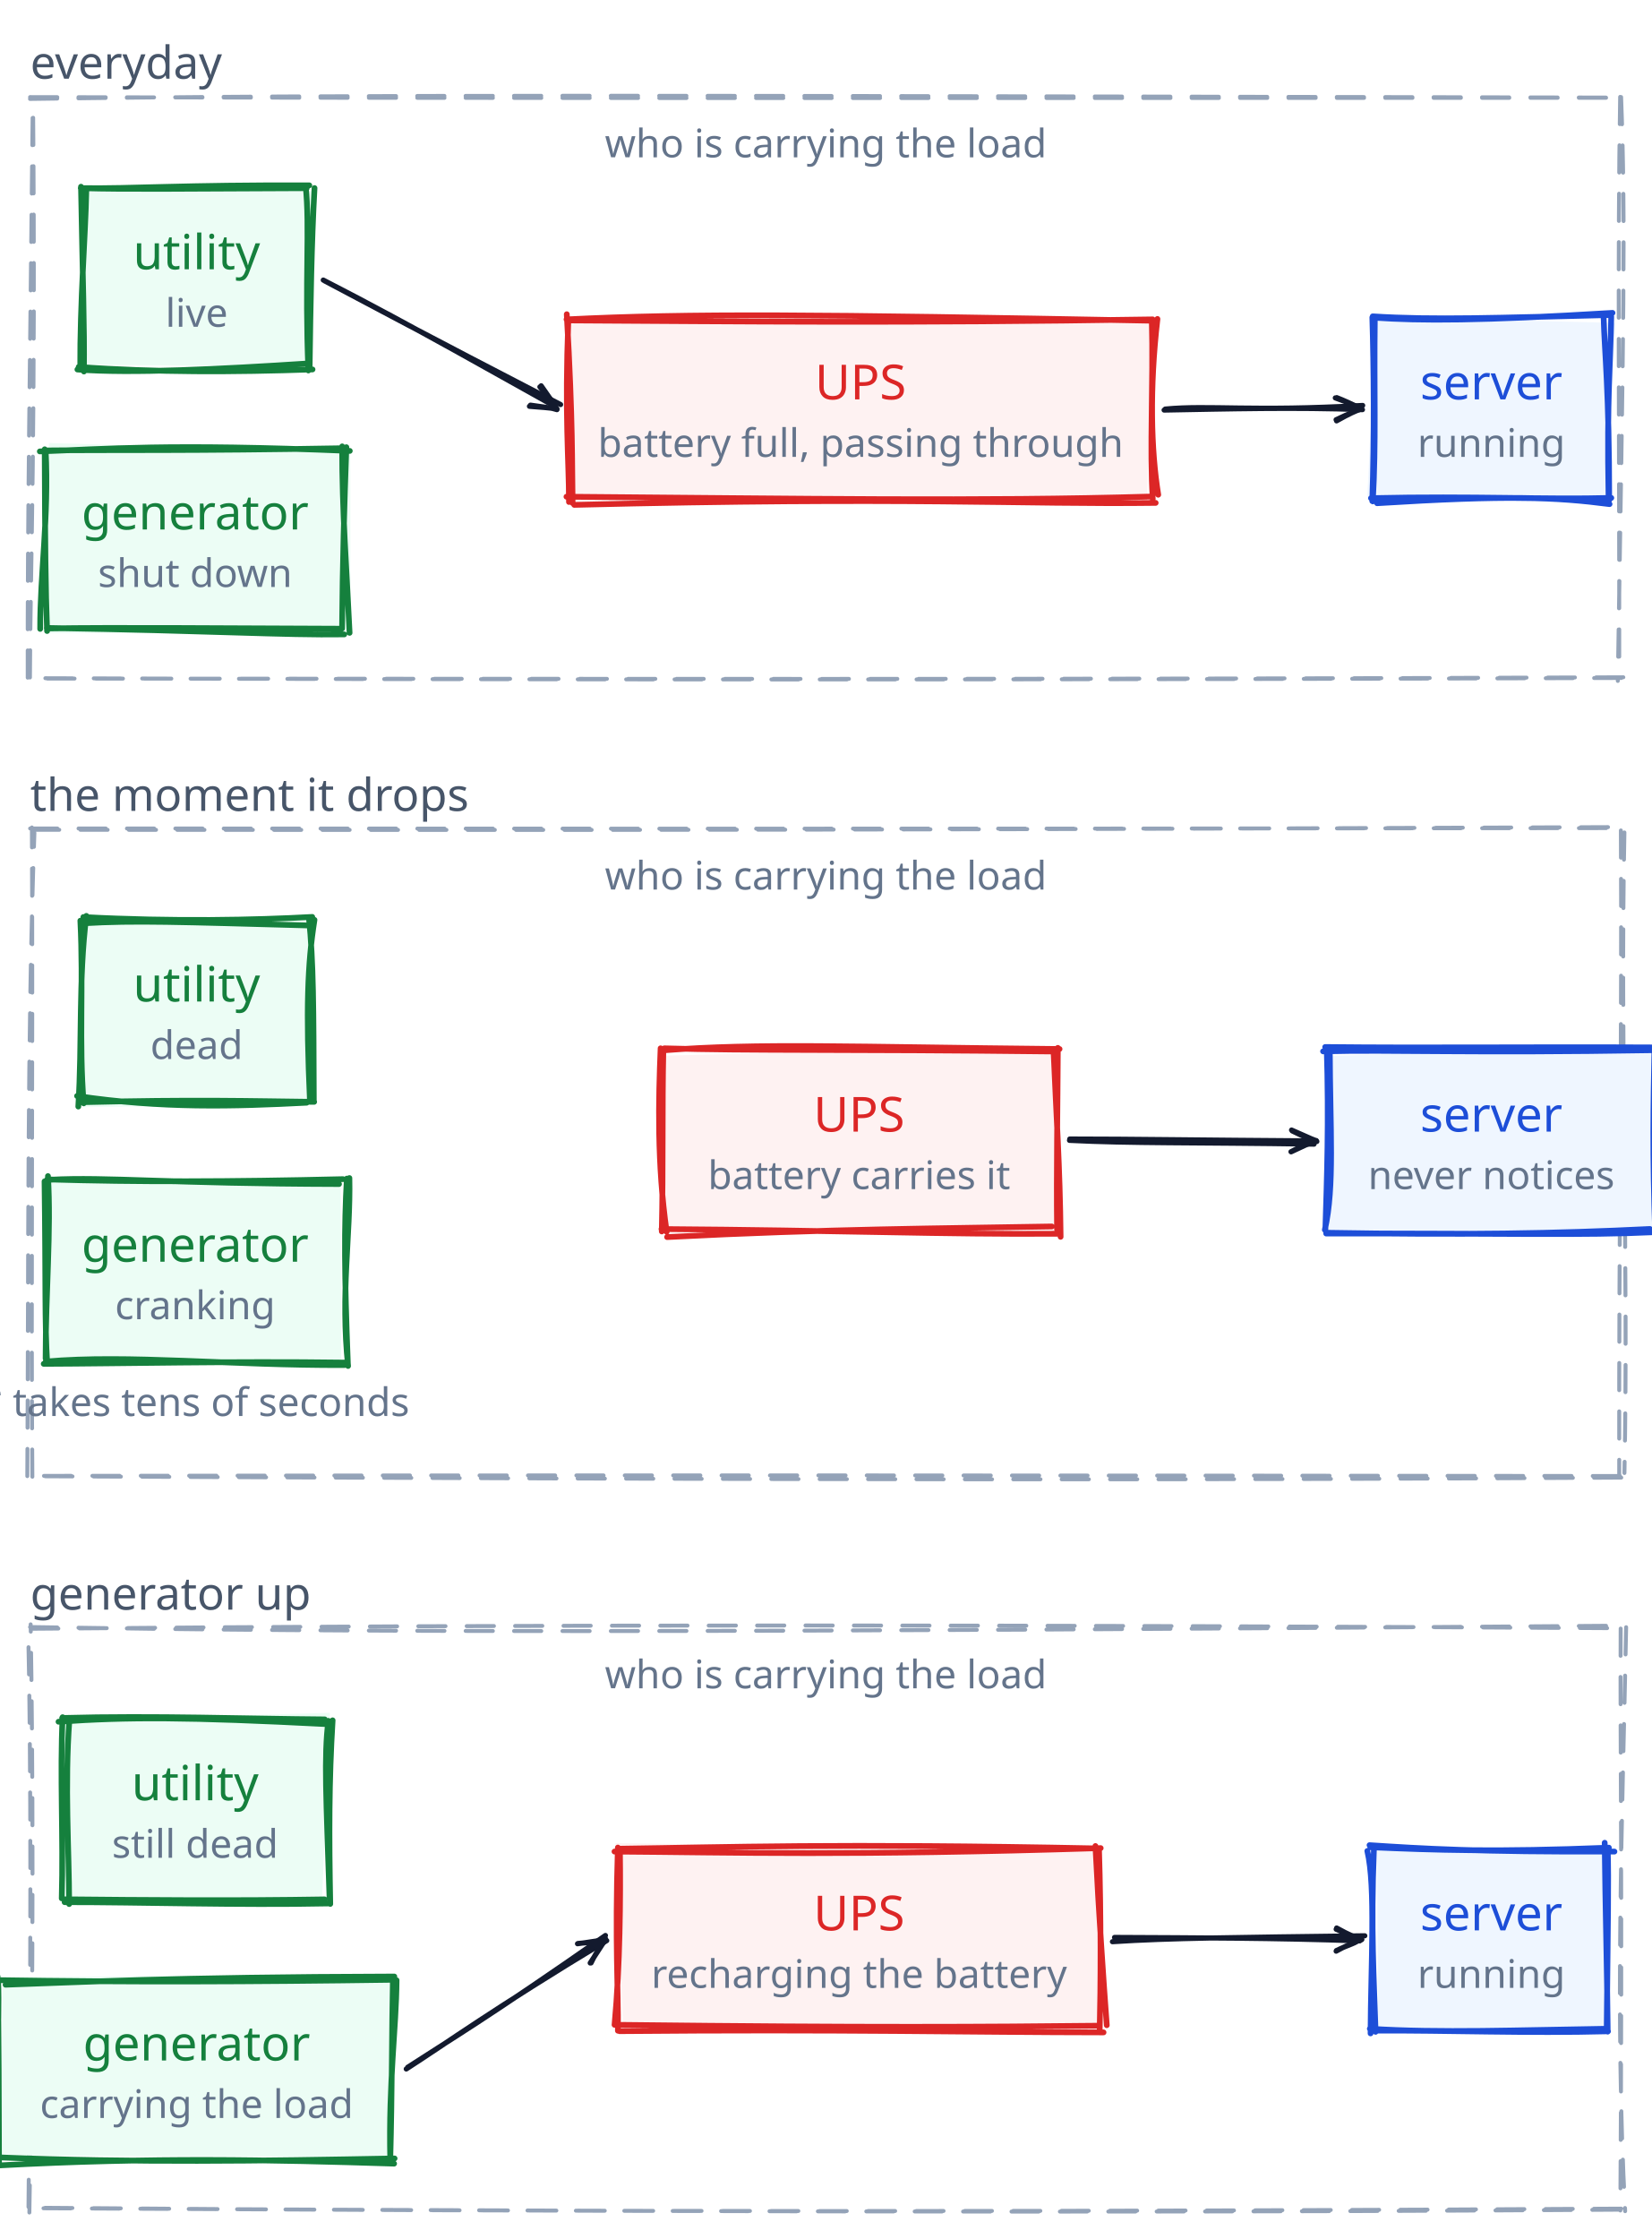
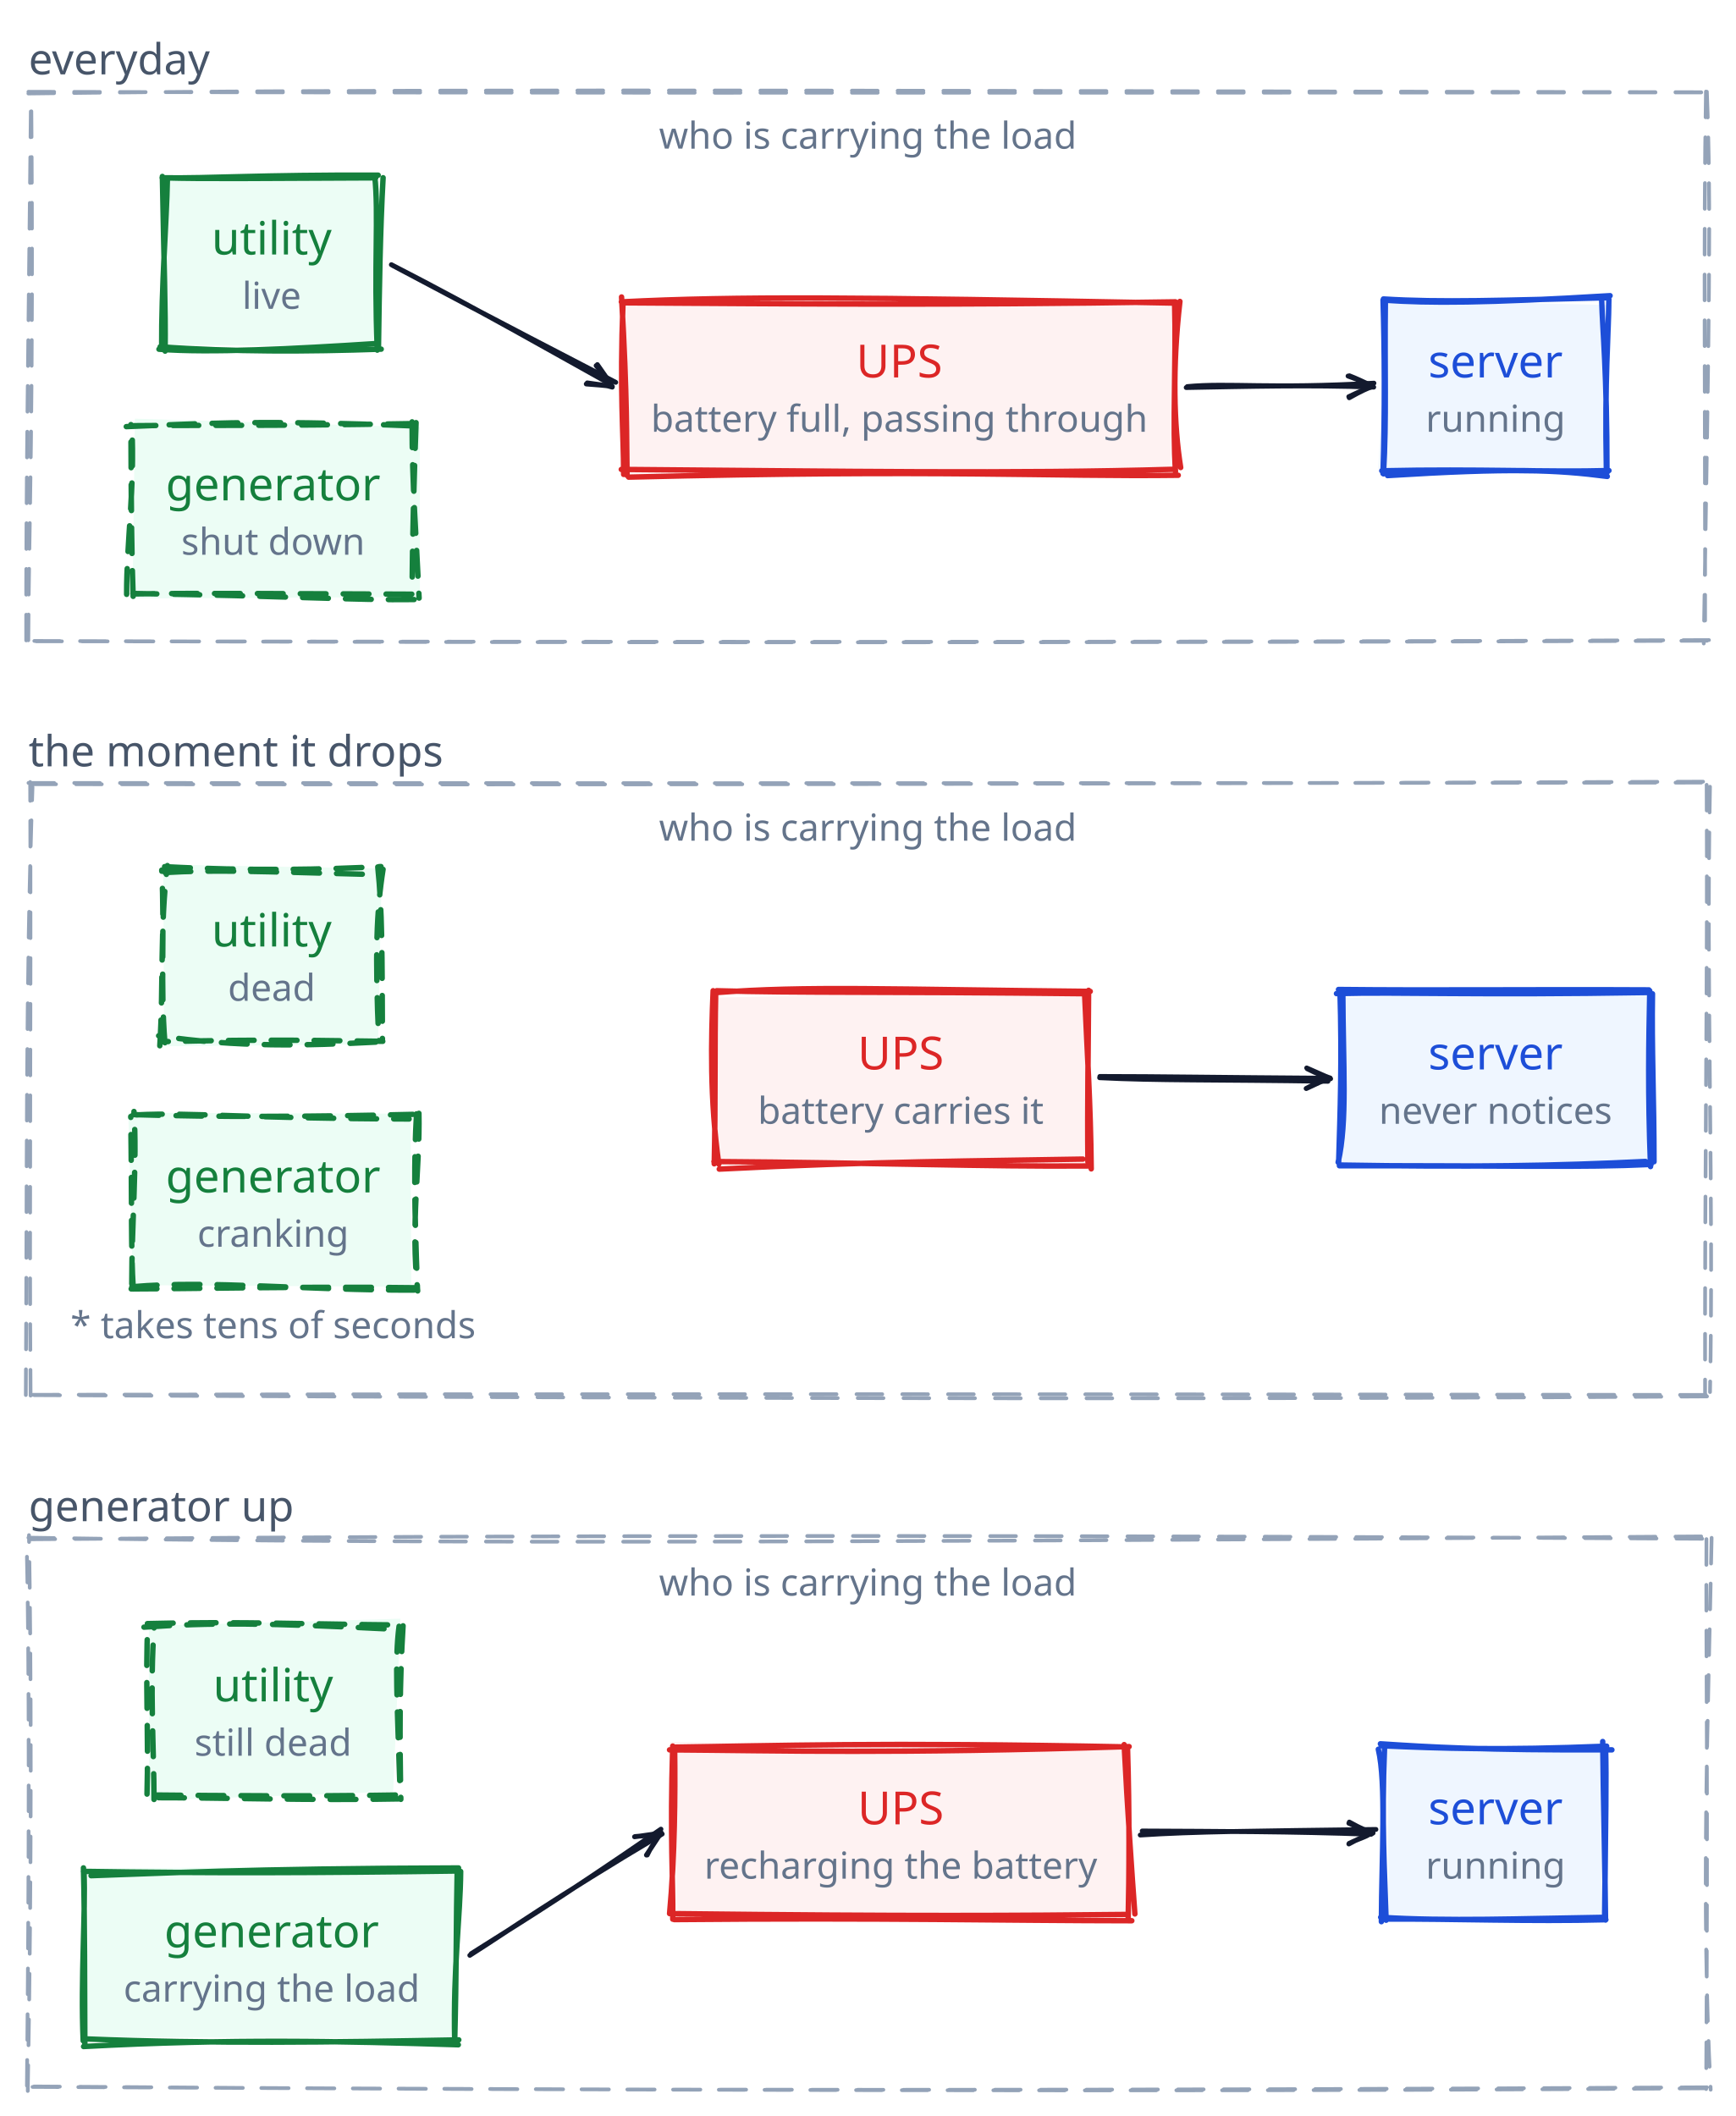
- <svg xmlns="http://www.w3.org/2000/svg" viewBox="0 0 546 740" width="546" height="740" role="img" aria-label="normally the utility runs through the UPS to the server while the generator is off; the instant the utility drops the battery carries the load and the generator starts; once it is up the generator feeds the UPS and the battery recharges" font-family="Gaegu, ui-rounded, sans-serif" text-anchor="middle" preserveAspectRatio="xMidYMid meet">
+ <svg xmlns="http://www.w3.org/2000/svg" viewBox="0 0 607 740" width="607" height="740" role="img" aria-label="normally the utility runs through the UPS to the server while the generator is off; the instant the utility drops the battery carries the load and the generator starts; once it is up the generator feeds the UPS and the battery recharges" font-family="Gaegu, ui-rounded, sans-serif" text-anchor="middle" preserveAspectRatio="xMidYMid meet">
  <text x="10" y="26" font-size="15" fill="#475569" text-anchor="start">everyday</text>
  <text x="10" y="268" font-size="15" fill="#475569" text-anchor="start">the moment it drops</text>
  <text x="10" y="532" font-size="15" fill="#475569" text-anchor="start">generator up</text>
-   <path d="M9.922 32.7 C117.149 31.157, 223.678 31.584, 536.48 32.263 M9.938 32.094 C140.601 32.491, 271.189 32.448, 535.871 32.321 M535.909 32.072 C537.442 72.255, 536.69 109.753, 534.82 225.049 M535.591 32.021 C534.702 85.244, 535.349 137.425, 535.288 223.422 M536.642 223.843 C358.976 224.646, 180.867 224.331, 9.516 224.268 M535.994 224.074 C348.476 224.759, 160.407 224.664, 9.787 224.142 M9.899 223.914 C10.054 184.571, 11.846 144.268, 10.918 32.769 M9.162 223.968 C9.061 171.737, 9.988 117.231, 10.857 32.019" fill="none" stroke="#94a3b8" stroke-width="1.3" stroke-linecap="round" stroke-linejoin="round" stroke-dasharray="9 7" />
-   <text x="273" y="52" font-size="13" fill="#64748b">who is carrying the load</text>
-   <path d="M10.586 274.252 C119.43 274.244, 227.545 274.655, 535.61 273.357 M9.961 273.81 C146.867 273.813, 283.625 274.029, 536.009 273.685 M537.001 275.128 C535.603 344.989, 538.366 418.86, 537.009 486.832 M535.832 274.467 C536.219 339.989, 535.145 404.774, 535.283 487.514 M535.532 487.831 C360.914 487.654, 184.969 487.485, 10.526 487.789 M535.962 488.357 C405.566 489.139, 274.585 489.231, 10.272 487.895 M9.028 487.866 C9.476 415.362, 8.959 343.321, 11.37 275.274 M10.698 488.065 C10.19 422.293, 10.933 358.109, 10.549 273.484" fill="none" stroke="#94a3b8" stroke-width="1.3" stroke-linecap="round" stroke-linejoin="round" stroke-dasharray="9 7" />
-   <text x="273" y="294" font-size="13" fill="#64748b">who is carrying the load</text>
-   <path d="M9.938 537.75 C118.007 539.493, 225.318 539.679, 535.847 537.298 M10.286 538.313 C179.015 536.807, 348.241 536.985, 536.184 538.136 M537.571 537.801 C536.335 601.141, 533.818 665.614, 537.243 730.803 M535.76 538.25 C535.526 578.501, 536.385 619.418, 535.654 730.579 M535.375 730.31 C419.507 731.078, 302.448 731.398, 10.509 729.825 M535.922 729.963 C364.298 730.949, 192.8 731.21, 10.014 729.655 M9.709 731.251 C11.188 652.745, 10.864 578.995, 10.135 536.854 M9.418 729.408 C10.194 654.254, 10.328 578.59, 9.29 537.849" fill="none" stroke="#94a3b8" stroke-width="1.3" stroke-linecap="round" stroke-linejoin="round" stroke-dasharray="9 7" />
-   <text x="273" y="558" font-size="13" fill="#64748b">who is carrying the load</text>
-   <path d="M27.167 62.465 L104.402 63.15 L102.829 121.182 L26.145 120.539" fill="#ecfdf5" />
-   <path d="M26.7 62.184 C42.835 62.645, 61.345 62.325, 101.386 62.198 M26.814 62.181 C43.885 62.42, 60.153 61.102, 102.251 61.257 M101.037 61.367 C102.508 75.151, 100.713 92.366, 101.94 122.45 M103.973 62.153 C102.963 80.317, 102.654 100.556, 102.364 121.014 M101.891 120.12 C72.82 122.029, 43.024 123.488, 25.593 122.125 M103.313 122.102 C77.256 122.996, 51.654 123.102, 26.009 121.279 M26.53 121.9 C26.401 100.075, 28.291 76.733, 28.526 63.113 M27.743 122.792 C27.911 107.274, 27.377 94.269, 26.781 61.711" fill="none" stroke="#15803d" stroke-width="1.9" stroke-linecap="round" stroke-linejoin="round" />
-   <text x="65" y="89" font-size="16" fill="#15803d">utility</text>
-   <text x="65" y="108" font-size="13" fill="#64748b">live</text>
-   <path d="M16.172 146.415 L115.815 149.411 L115.849 208.786 L15.342 209.294" fill="#ecfdf5" />
-   <path d="M13.166 149.197 C34.473 148.438, 55.417 146.528, 115.633 149.031 M14.49 148.881 C39.187 148.617, 62.498 149.039, 113.664 148.133 M113.115 147.531 C113.047 168.667, 114.675 189.631, 115.565 209.16 M114.498 147.801 C113.811 166.963, 113.261 185.794, 113.083 207.744 M113.813 209.666 C93.939 209.963, 70.28 208.442, 15.474 207.541 M113.015 207.794 C76.861 207.679, 37.654 207.329, 15.812 207.703 M13.287 207.856 C13.219 189.76, 16.193 171.009, 15.093 148.815 M15.563 208.55 C15.042 194.198, 14.891 180.182, 14.781 148.493" fill="none" stroke="#15803d" stroke-width="1.9" stroke-linecap="round" stroke-linejoin="round" />
-   <text x="64.5" y="175" font-size="16" fill="#15803d">generator</text>
-   <text x="64.5" y="194" font-size="13" fill="#64748b">shut down</text>
-   <path d="M187.635 105.404 L381.523 104.961 L379.095 166.035 L187.529 165.668" fill="#fef2f2" />
-   <path d="M187.285 105.565 C227.909 103.539, 269.094 103.869, 380.526 105.994 M187.818 105.903 C244.032 106.23, 298.862 106.865, 381.06 105.559 M382.627 105.416 C379.962 128.466, 380.517 148.896, 382.894 163.508 M380.771 105.853 C381.332 126.263, 379.981 148.894, 381.08 164.886 M382.042 166.208 C338.227 166.777, 299.726 164.136, 189.837 166.86 M380.474 164.115 C324.373 165.743, 265.457 164.772, 187.266 164.167 M189.29 166.275 C189.047 153.096, 189.437 140.382, 187.365 103.855 M188.099 165.912 C188.059 151.1, 186.673 137.88, 187.87 105.935" fill="none" stroke="#dc2626" stroke-width="1.9" stroke-linecap="round" stroke-linejoin="round" />
-   <text x="284.5" y="132" font-size="16" fill="#dc2626">UPS</text>
-   <text x="284.5" y="151" font-size="13" fill="#64748b">battery full, passing through</text>
-   <path d="M454.883 104.834 L533.985 106.71 L531.311 165.662 L452.003 163.939" fill="#eff6ff" />
-   <path d="M454.148 104.985 C469.749 106.065, 489.279 106.055, 533.059 103.408 M453.804 104.555 C473.84 105.832, 495.635 105.01, 531.653 104.137 M530.135 105.04 C530.442 116.427, 531.971 129.15, 531.972 165.322 M532.64 104.613 C532.44 119.06, 531.153 131.291, 531.757 164.077 M532.086 166.615 C514.311 164.305, 498.601 163.616, 455.244 166.315 M532.664 164.565 C510.403 165.157, 487.816 163.885, 453.219 164.64 M453.825 165.715 C454.931 146.016, 454.171 129.361, 454.481 105.109 M453.645 165.603 C454.367 144.307, 454.163 121.208, 453.666 104.908" fill="none" stroke="#1d4ed8" stroke-width="1.9" stroke-linecap="round" stroke-linejoin="round" />
-   <text x="493" y="132" font-size="16" fill="#1d4ed8">server</text>
-   <text x="493" y="151" font-size="13" fill="#64748b">running</text>
-   <path d="M27.093 302.342 L103.527 303.757 L102.193 365.172 L27.385 365.9" fill="#ecfdf5" />
-   <path d="M27.716 305.141 C44.537 304.148, 59.317 304.724, 101.454 305.853 M27.561 303.088 C57.116 304.668, 84.547 304.076, 103.225 303.047 M103.961 304.022 C101.689 318.455, 101.089 333.446, 102.474 364.142 M102.114 303.19 C103.66 318.264, 103.62 332.778, 103.737 363.806 M101.396 364.446 C77.294 365.685, 53.391 366.389, 25.477 362.228 M103.854 364.164 C83.004 363.935, 64.926 363.35, 26.173 364.301 M25.885 365.722 C27.214 344.598, 25.891 323.949, 28.544 302.704 M27.67 364.66 C26.041 344.664, 27.643 325.886, 26.562 304.291" fill="none" stroke="#15803d" stroke-width="1.9" stroke-linecap="round" stroke-linejoin="round" />
-   <text x="65" y="331" font-size="16" fill="#15803d">utility</text>
-   <text x="65" y="350" font-size="13" fill="#64748b">dead</text>
-   <path d="M13.86 389.143 L112.595 389.497 L112.815 450.029 L15.526 449.44" fill="#ecfdf5" />
-   <path d="M16.716 389.901 C35.568 388.895, 55.387 391.181, 112.07 391.328 M15.581 389.803 C45.643 390.693, 75.936 390.593, 113.388 389.713 M115.503 389.351 C115.911 408.465, 112.533 427.415, 115.066 451.458 M114.664 389.531 C113.75 405.809, 113.849 420.771, 114.994 450.749 M113.879 451.159 C76.586 451.34, 42.403 447.577, 15.113 450 M113.871 450.343 C76.326 449.841, 40.112 450.67, 14.456 450.757 M15.08 448.98 C15.075 427.135, 16.954 406.701, 15.852 388.703 M15.609 450.764 C14.741 436.883, 15.175 423.978, 14.726 390.464" fill="none" stroke="#15803d" stroke-width="1.9" stroke-linecap="round" stroke-linejoin="round" />
-   <text x="64.5" y="417" font-size="16" fill="#15803d">generator</text>
-   <text x="64.5" y="436" font-size="13" fill="#64748b">cranking</text>
-   <text x="64.5" y="468" font-size="13" fill="#64748b">* takes tens of seconds</text>
-   <path d="M218.781 348.899 L350.499 345.909 L350.461 408.808 L219.621 406.69" fill="#fef2f2" />
-   <path d="M219.161 347.151 C250.891 344.681, 280.862 346.03, 350.268 346.704 M219.614 346.477 C248.49 347.32, 278.381 346.713, 348.061 347.519 M348.321 348.032 C349.146 367.827, 350.4 385.522, 350.614 408.775 M349.698 346.328 C349.598 366.462, 349.227 386.974, 349.447 406.289 M347.698 405.352 C312.967 405.995, 274.031 406.103, 220.53 408.858 M349.536 407.758 C313.106 408.05, 277.076 406.619, 218.675 406.208 M220.381 407.129 C217.168 384.49, 217.697 363.453, 218.387 346.472 M218.774 407.001 C219.262 386.04, 218.867 365.835, 219.291 346.962" fill="none" stroke="#dc2626" stroke-width="1.9" stroke-linecap="round" stroke-linejoin="round" />
-   <text x="284" y="374" font-size="16" fill="#dc2626">UPS</text>
-   <text x="284" y="393" font-size="13" fill="#64748b">battery carries it</text>
-   <path d="M440.416 348.959 L546.443 345.778 L547.475 407.245 L437.939 406.504" fill="#eff6ff" />
-   <path d="M437.382 347.479 C460.2 346.877, 485.127 348.108, 546.511 347.096 M438.081 346.042 C471.644 346.402, 505.229 345.97, 546.633 346.179 M547.889 347.547 C547.569 366.137, 548.43 384.03, 548.427 406.275 M546.936 346.502 C546.586 364.544, 546.204 381.561, 547.206 407.965 M545.434 406.181 C514.367 407.719, 484.082 408.202, 438.404 407.427 M547.394 407.226 C522.723 408.39, 499.61 407.576, 438.41 407.688 M437.964 406.465 C441.225 392.164, 439.679 373.086, 439.599 346.518 M438.141 406.365 C438.653 389.191, 439.352 371.205, 438.588 346.043" fill="none" stroke="#1d4ed8" stroke-width="1.9" stroke-linecap="round" stroke-linejoin="round" />
-   <text x="493" y="374" font-size="16" fill="#1d4ed8">server</text>
-   <text x="493" y="393" font-size="13" fill="#64748b">never notices</text>
-   <path d="M21.029 568.603 L109.058 566.084 L106.503 626.55 L21.176 629.703" fill="#ecfdf5" />
-   <path d="M19.35 569.043 C42.15 567.445, 61.872 567.463, 108.143 569.836 M20.546 567.798 C51.29 566.962, 81.99 568.094, 107.36 568.266 M109.957 568.579 C108.723 588.51, 108.749 606.933, 109.175 629.259 M108.555 568.747 C107.051 580.56, 107.855 594.131, 108.946 627.494 M108.457 629.104 C78.758 629.715, 46.173 628.643, 21.365 628.677 M107.278 627.744 C78.279 628.244, 47.086 627.985, 21.515 627.733 M22.864 629.303 C22.836 611.042, 21.313 590.151, 22.946 568.337 M20.409 627.422 C20.994 606.972, 19.755 586.788, 20.699 567.538" fill="none" stroke="#15803d" stroke-width="1.9" stroke-linecap="round" stroke-linejoin="round" />
-   <text x="64.5" y="595" font-size="16" fill="#15803d">utility</text>
-   <text x="64.5" y="614" font-size="13" fill="#64748b">still dead</text>
-   <path d="M0.917 653.456 L128.974 652.496 L129.404 712.914 L0.192 712.366" fill="#ecfdf5" />
-   <path d="M1.849 655.958 C26.099 655.186, 55.248 653.442, 130.355 653.251 M-0.843 654.449 C42.043 655.136, 83.216 654.978, 129.494 654.327 M131.098 654.477 C130.981 670.584, 128.441 687.606, 129.012 713.951 M129.895 653.534 C129.515 671.261, 129.64 690.463, 129 714.331 M130.278 715.094 C89.592 713.825, 51.054 712.924, -0.766 715.703 M130.441 713.375 C86.783 714.208, 43.693 714.798, -0.065 713.037 M-0.908 713.677 C-1.835 692.08, -0.027 668.444, -0.617 654.778 M-0.33 714.798 C-0.456 694.098, -0.326 672.976, -0.815 653.225" fill="none" stroke="#15803d" stroke-width="1.9" stroke-linecap="round" stroke-linejoin="round" />
-   <text x="65" y="681" font-size="16" fill="#15803d">generator</text>
-   <text x="65" y="700" font-size="13" fill="#64748b">carrying the load</text>
-   <path d="M203.461 609.168 L362.417 611.27 L362.769 669.903 L205.945 669.147" fill="#fef2f2" />
-   <path d="M203.142 611.952 C242.424 612.215, 280.693 613.428, 363.865 610.81 M204.488 611.013 C239.858 610.549, 275.827 609.18, 363.275 610.919 M362.126 610.116 C363.263 632.635, 364.799 654.792, 365.878 669.339 M363.306 611.075 C364.005 633.398, 363.872 656.821, 363.531 671.1 M363.084 669.508 C325.743 669.896, 287.799 670.173, 205.08 669.229 M364.807 671.714 C320.859 671.682, 278.402 670.643, 204.793 671.308 M203.158 669.217 C204.994 649.442, 205.118 627.217, 204.941 612.209 M204.27 671.17 C204.425 657.728, 203.266 642.819, 204.254 610.633" fill="none" stroke="#dc2626" stroke-width="1.9" stroke-linecap="round" stroke-linejoin="round" />
-   <text x="284" y="638" font-size="16" fill="#dc2626">UPS</text>
-   <text x="284" y="657" font-size="13" fill="#64748b">recharging the battery</text>
-   <path d="M455.169 611.631 L532.271 610.521 L532.386 670.127 L455.598 671.619" fill="#eff6ff" />
-   <path d="M452.739 609.836 C469.949 610.963, 488.162 612.119, 533.697 611.954 M453.004 610.527 C474.506 611.445, 494.212 612.17, 531.86 610.661 M530.482 609.037 C530.7 630.471, 531.243 649.226, 531.471 671.466 M531.474 610.808 C531.822 622.399, 531.507 635.142, 531.152 670.267 M530.341 670.532 C502.478 670.934, 475.914 671.978, 452.838 670.506 M531.581 671.356 C505.223 672.058, 478.095 670.994, 454.201 671.122 M453.081 672.041 C453.183 649.39, 454.833 623.638, 452.011 611.754 M454.742 671.532 C454.211 654.399, 453.121 637.658, 454.189 611.374" fill="none" stroke="#1d4ed8" stroke-width="1.9" stroke-linecap="round" stroke-linejoin="round" />
-   <text x="493" y="638" font-size="16" fill="#1d4ed8">server</text>
-   <text x="493" y="657" font-size="13" fill="#64748b">running</text>
-   <path d="M107.33 92.841 C124.299 101.813, 137.873 109.169, 185.327 133.711 M106.868 92.563 C137.532 108.29, 166.426 124.902, 183.525 134.37" fill="none" stroke="#131A2E" stroke-width="1.7" stroke-linecap="round" stroke-linejoin="round" />
-   <path d="M184.134 135.168 C182.832 133.083, 181.85 131.732, 178.9 127.501 M183.936 135.015 C182.636 133.297, 181.536 131.559, 178.48 127.869" fill="none" stroke="#131A2E" stroke-width="1.7" stroke-linecap="round" stroke-linejoin="round" />
-   <path d="M184.104 135.389 C182.23 134.77, 180.705 134.678, 175.362 133.904 M183.824 135.064 C181.408 134.817, 178.6 134.521, 175.024 134.288" fill="none" stroke="#131A2E" stroke-width="1.7" stroke-linecap="round" stroke-linejoin="round" />
-   <path d="M385.199 135.198 C399.748 133.823, 413.969 136.063, 450.475 133.999 M384.831 135.53 C405.98 135.152, 428.215 134.562, 450.4 135.392" fill="none" stroke="#131A2E" stroke-width="1.7" stroke-linecap="round" stroke-linejoin="round" />
-   <path d="M449.953 135.198 C448.459 134.182, 446.619 133.431, 441.429 131.511 M449.87 135.049 C446.998 133.577, 444.055 132.234, 441.892 131.417" fill="none" stroke="#131A2E" stroke-width="1.7" stroke-linecap="round" stroke-linejoin="round" />
-   <path d="M449.677 135.301 C448.172 135.805, 446.028 136.733, 441.837 139.101 M449.843 135.124 C448.027 135.979, 446.594 136.368, 441.688 138.722" fill="none" stroke="#131A2E" stroke-width="1.7" stroke-linecap="round" stroke-linejoin="round" />
-   <path d="M353.553 376.896 C373.945 377.922, 393.564 377.53, 434.395 378.143 M353.632 376.454 C374.869 376.456, 395.189 376.82, 435.043 377.082" fill="none" stroke="#131A2E" stroke-width="1.7" stroke-linecap="round" stroke-linejoin="round" />
-   <path d="M434.704 376.947 C433.067 376.398, 431.418 375.899, 427.158 373.765 M435.015 376.964 C432.923 376.203, 431.23 375.305, 426.963 373.481" fill="none" stroke="#131A2E" stroke-width="1.7" stroke-linecap="round" stroke-linejoin="round" />
-   <path d="M435.333 377.256 C433.077 377.871, 431.316 378.213, 426.769 380.657 M435.181 377.007 C432.906 377.807, 430.483 378.931, 426.814 380.685" fill="none" stroke="#131A2E" stroke-width="1.7" stroke-linecap="round" stroke-linejoin="round" />
-   <path d="M134.766 683.248 C148.319 674.428, 161.37 666.788, 200.144 639.681 M134.298 683.811 C148.468 674.684, 162.447 664.421, 200.576 641.379" fill="none" stroke="#131A2E" stroke-width="1.7" stroke-linecap="round" stroke-linejoin="round" />
-   <path d="M200.146 640.743 C198.036 641.545, 196.498 641.922, 191.057 642.33 M200.165 641.139 C196.887 641.456, 194.231 642.016, 190.911 642.413" fill="none" stroke="#131A2E" stroke-width="1.7" stroke-linecap="round" stroke-linejoin="round" />
-   <path d="M199.608 641.258 C199.336 642.862, 197.523 644.217, 195.395 648.761 M200.144 641.015 C198.873 642.913, 197.871 644.645, 195.11 648.784" fill="none" stroke="#131A2E" stroke-width="1.7" stroke-linecap="round" stroke-linejoin="round" />
-   <path d="M367.755 641.74 C386.829 640.5, 408.355 640.351, 451.174 639.785 M368.443 640.329 C395.356 640.473, 421.557 640.465, 449.505 641.476" fill="none" stroke="#131A2E" stroke-width="1.7" stroke-linecap="round" stroke-linejoin="round" />
-   <path d="M450.112 641.082 C447.973 640.127, 446.369 639.801, 441.712 637.622 M450.012 640.825 C448.019 640.349, 446.173 639.587, 441.868 637.209" fill="none" stroke="#131A2E" stroke-width="1.7" stroke-linecap="round" stroke-linejoin="round" />
-   <path d="M449.567 640.764 C448.602 642.217, 445.971 642.613, 441.786 644.674 M450.162 640.93 C447.153 642.186, 444.719 643.183, 441.703 644.868" fill="none" stroke="#131A2E" stroke-width="1.7" stroke-linecap="round" stroke-linejoin="round" />
+   <path d="M9.922 32.7 C129.509 31.138, 248.398 31.564, 597.48 32.263 M9.938 32.094 C155.738 32.532, 301.464 32.489, 596.871 32.321 M596.909 32.072 C598.442 72.255, 597.69 109.753, 595.82 225.049 M596.591 32.021 C595.702 85.244, 596.349 137.425, 596.288 223.422 M597.642 223.843 C399.416 224.743, 200.746 224.428, 9.516 224.268 M596.994 224.074 C387.697 224.855, 177.848 224.761, 9.787 224.142 M9.899 223.914 C10.054 184.571, 11.846 144.268, 10.918 32.769 M9.162 223.968 C9.061 171.737, 9.988 117.231, 10.857 32.019" fill="none" stroke="#94a3b8" stroke-width="1.3" stroke-linecap="round" stroke-linejoin="round" stroke-dasharray="9 7" />
+   <text x="303.5" y="52" font-size="13" fill="#64748b">who is carrying the load</text>
+   <path d="M10.586 274.252 C132.08 274.276, 252.846 274.687, 596.61 273.357 M9.961 273.81 C162.716 273.83, 315.321 274.045, 597.009 273.685 M598.001 275.128 C596.603 344.989, 599.366 418.86, 598.009 486.832 M596.832 274.467 C597.219 339.989, 596.145 404.774, 596.283 487.514 M596.532 487.831 C401.528 487.57, 205.196 487.402, 10.526 487.789 M596.962 488.357 C451.41 489.263, 305.272 489.355, 10.272 487.895 M9.028 487.866 C9.476 415.362, 8.959 343.321, 11.37 275.274 M10.698 488.065 C10.19 422.293, 10.933 358.109, 10.549 273.484" fill="none" stroke="#94a3b8" stroke-width="1.3" stroke-linecap="round" stroke-linejoin="round" stroke-dasharray="9 7" />
+   <text x="303.5" y="294" font-size="13" fill="#64748b">who is carrying the load</text>
+   <path d="M9.938 537.75 C130.463 539.614, 250.23 539.801, 596.847 537.298 M10.286 538.313 C198.615 536.703, 387.441 536.881, 597.184 538.136 M598.571 537.801 C597.335 601.141, 594.818 665.614, 598.243 730.803 M596.76 538.25 C596.526 578.501, 597.385 619.418, 596.654 730.579 M596.375 730.31 C466.939 731.207, 336.313 731.527, 10.509 729.825 M596.922 729.963 C405.385 731.054, 213.974 731.314, 10.014 729.655 M9.709 731.251 C11.188 652.745, 10.864 578.995, 10.135 536.854 M9.418 729.408 C10.194 654.254, 10.328 578.59, 9.29 537.849" fill="none" stroke="#94a3b8" stroke-width="1.3" stroke-linecap="round" stroke-linejoin="round" stroke-dasharray="9 7" />
+   <text x="303.5" y="558" font-size="13" fill="#64748b">who is carrying the load</text>
+   <path d="M57.167 62.465 L134.402 63.15 L132.829 121.182 L56.145 120.539" fill="#ecfdf5" />
+   <path d="M56.7 62.184 C72.835 62.645, 91.345 62.325, 131.386 62.198 M56.814 62.181 C73.885 62.42, 90.153 61.102, 132.251 61.257 M131.037 61.367 C132.508 75.151, 130.713 92.366, 131.94 122.45 M133.973 62.153 C132.963 80.317, 132.654 100.556, 132.364 121.014 M131.891 120.12 C102.82 122.029, 73.024 123.488, 55.593 122.125 M133.313 122.102 C107.256 122.996, 81.654 123.102, 56.009 121.279 M56.53 121.9 C56.401 100.075, 58.291 76.733, 58.526 63.113 M57.743 122.792 C57.911 107.274, 57.377 94.269, 56.781 61.711" fill="none" stroke="#15803d" stroke-width="1.9" stroke-linecap="round" stroke-linejoin="round" />
+   <text x="95" y="89" font-size="16" fill="#15803d">utility</text>
+   <text x="95" y="108" font-size="13" fill="#64748b">live</text>
+   <path d="M47.172 146.415 L146.815 149.411 L146.849 208.786 L46.342 209.294" fill="#ecfdf5" />
+   <path d="M44.166 149.197 C65.473 148.438, 86.417 146.528, 146.633 149.031 M45.49 148.881 C70.187 148.617, 93.498 149.039, 144.664 148.133 M144.115 147.531 C144.047 168.667, 145.675 189.631, 146.565 209.16 M145.498 147.801 C144.811 166.963, 144.261 185.794, 144.083 207.744 M144.813 209.666 C124.939 209.963, 101.28 208.442, 46.474 207.541 M144.015 207.794 C107.861 207.679, 68.654 207.329, 46.812 207.703 M44.287 207.856 C44.219 189.76, 47.193 171.009, 46.093 148.815 M46.563 208.55 C46.042 194.198, 45.891 180.182, 45.781 148.493" fill="none" stroke="#15803d" stroke-width="1.9" stroke-linecap="round" stroke-linejoin="round" stroke-dasharray="9 6" />
+   <text x="95.5" y="175" font-size="16" fill="#15803d">generator</text>
+   <text x="95.5" y="194" font-size="13" fill="#64748b">shut down</text>
+   <path d="M217.635 105.404 L411.523 104.961 L409.095 166.035 L217.529 165.668" fill="#fef2f2" />
+   <path d="M217.285 105.565 C257.909 103.539, 299.094 103.869, 410.526 105.994 M217.818 105.903 C274.032 106.23, 328.862 106.865, 411.06 105.559 M412.627 105.416 C409.962 128.466, 410.517 148.896, 412.894 163.508 M410.771 105.853 C411.332 126.263, 409.981 148.894, 411.08 164.886 M412.042 166.208 C368.227 166.777, 329.726 164.136, 219.837 166.86 M410.474 164.115 C354.373 165.743, 295.457 164.772, 217.266 164.167 M219.29 166.275 C219.047 153.096, 219.437 140.382, 217.365 103.855 M218.099 165.912 C218.059 151.1, 216.673 137.88, 217.87 105.935" fill="none" stroke="#dc2626" stroke-width="1.9" stroke-linecap="round" stroke-linejoin="round" />
+   <text x="314.5" y="132" font-size="16" fill="#dc2626">UPS</text>
+   <text x="314.5" y="151" font-size="13" fill="#64748b">battery full, passing through</text>
+   <path d="M484.883 104.834 L563.985 106.71 L561.311 165.662 L482.003 163.939" fill="#eff6ff" />
+   <path d="M484.148 104.985 C499.749 106.065, 519.279 106.055, 563.059 103.408 M483.804 104.555 C503.84 105.832, 525.635 105.01, 561.653 104.137 M560.135 105.04 C560.442 116.427, 561.971 129.15, 561.972 165.322 M562.64 104.613 C562.44 119.06, 561.153 131.291, 561.757 164.077 M562.086 166.615 C544.311 164.305, 528.601 163.616, 485.244 166.315 M562.664 164.565 C540.403 165.157, 517.816 163.885, 483.219 164.64 M483.825 165.715 C484.931 146.016, 484.171 129.361, 484.481 105.109 M483.645 165.603 C484.367 144.307, 484.163 121.208, 483.666 104.908" fill="none" stroke="#1d4ed8" stroke-width="1.9" stroke-linecap="round" stroke-linejoin="round" />
+   <text x="523" y="132" font-size="16" fill="#1d4ed8">server</text>
+   <text x="523" y="151" font-size="13" fill="#64748b">running</text>
+   <path d="M57.093 302.342 L133.527 303.757 L132.193 365.172 L57.385 365.9" fill="#ecfdf5" />
+   <path d="M57.716 305.141 C74.537 304.148, 89.317 304.724, 131.454 305.853 M57.561 303.088 C87.116 304.668, 114.547 304.076, 133.225 303.047 M133.961 304.022 C131.689 318.455, 131.089 333.446, 132.474 364.142 M132.114 303.19 C133.66 318.264, 133.62 332.778, 133.737 363.806 M131.396 364.446 C107.294 365.685, 83.391 366.389, 55.477 362.228 M133.854 364.164 C113.004 363.935, 94.926 363.35, 56.173 364.301 M55.885 365.722 C57.214 344.598, 55.891 323.949, 58.544 302.704 M57.67 364.66 C56.041 344.664, 57.643 325.886, 56.562 304.291" fill="none" stroke="#15803d" stroke-width="1.9" stroke-linecap="round" stroke-linejoin="round" stroke-dasharray="9 6" />
+   <text x="95" y="331" font-size="16" fill="#15803d">utility</text>
+   <text x="95" y="350" font-size="13" fill="#64748b">dead</text>
+   <path d="M44.86 389.143 L143.595 389.497 L143.815 450.029 L46.526 449.44" fill="#ecfdf5" />
+   <path d="M47.716 389.901 C66.568 388.895, 86.387 391.181, 143.07 391.328 M46.581 389.803 C76.643 390.693, 106.936 390.593, 144.388 389.713 M146.503 389.351 C146.911 408.465, 143.533 427.415, 146.066 451.458 M145.664 389.531 C144.75 405.809, 144.849 420.771, 145.994 450.749 M144.879 451.159 C107.586 451.34, 73.403 447.577, 46.113 450 M144.871 450.343 C107.326 449.841, 71.112 450.67, 45.456 450.757 M46.08 448.98 C46.075 427.135, 47.954 406.701, 46.852 388.703 M46.609 450.764 C45.741 436.883, 46.175 423.978, 45.726 390.464" fill="none" stroke="#15803d" stroke-width="1.9" stroke-linecap="round" stroke-linejoin="round" stroke-dasharray="9 6" />
+   <text x="95.5" y="417" font-size="16" fill="#15803d">generator</text>
+   <text x="95.5" y="436" font-size="13" fill="#64748b">cranking</text>
+   <text x="95.5" y="468" font-size="13" fill="#64748b">* takes tens of seconds</text>
+   <path d="M249.781 348.899 L381.499 345.909 L381.461 408.808 L250.621 406.69" fill="#fef2f2" />
+   <path d="M250.161 347.151 C281.891 344.681, 311.862 346.03, 381.268 346.704 M250.614 346.477 C279.49 347.32, 309.381 346.713, 379.061 347.519 M379.321 348.032 C380.146 367.827, 381.4 385.522, 381.614 408.775 M380.698 346.328 C380.598 366.462, 380.227 386.974, 380.447 406.289 M378.698 405.352 C343.967 405.995, 305.031 406.103, 251.53 408.858 M380.536 407.758 C344.106 408.05, 308.076 406.619, 249.675 406.208 M251.381 407.129 C248.168 384.49, 248.697 363.453, 249.387 346.472 M249.774 407.001 C250.262 386.04, 249.867 365.835, 250.291 346.962" fill="none" stroke="#dc2626" stroke-width="1.9" stroke-linecap="round" stroke-linejoin="round" />
+   <text x="315" y="374" font-size="16" fill="#dc2626">UPS</text>
+   <text x="315" y="393" font-size="13" fill="#64748b">battery carries it</text>
+   <path d="M470.416 348.959 L576.443 345.778 L577.475 407.245 L467.939 406.504" fill="#eff6ff" />
+   <path d="M467.382 347.479 C490.2 346.877, 515.127 348.108, 576.511 347.096 M468.081 346.042 C501.644 346.402, 535.229 345.97, 576.633 346.179 M577.889 347.547 C577.569 366.137, 578.43 384.03, 578.427 406.275 M576.936 346.502 C576.586 364.544, 576.204 381.561, 577.206 407.965 M575.434 406.181 C544.367 407.719, 514.082 408.202, 468.404 407.427 M577.394 407.226 C552.723 408.39, 529.61 407.576, 468.41 407.688 M467.964 406.465 C471.225 392.164, 469.679 373.086, 469.599 346.518 M468.141 406.365 C468.653 389.191, 469.352 371.205, 468.588 346.043" fill="none" stroke="#1d4ed8" stroke-width="1.9" stroke-linecap="round" stroke-linejoin="round" />
+   <text x="523" y="374" font-size="16" fill="#1d4ed8">server</text>
+   <text x="523" y="393" font-size="13" fill="#64748b">never notices</text>
+   <path d="M52.029 568.603 L140.058 566.084 L137.503 626.55 L52.176 629.703" fill="#ecfdf5" />
+   <path d="M50.35 569.043 C73.15 567.445, 92.872 567.463, 139.143 569.836 M51.546 567.798 C82.29 566.962, 112.99 568.094, 138.36 568.266 M140.957 568.579 C139.723 588.51, 139.749 606.933, 140.175 629.259 M139.555 568.747 C138.051 580.56, 138.855 594.131, 139.946 627.494 M139.457 629.104 C109.758 629.715, 77.173 628.643, 52.365 628.677 M138.278 627.744 C109.279 628.244, 78.086 627.985, 52.515 627.733 M53.864 629.303 C53.836 611.042, 52.313 590.151, 53.946 568.337 M51.409 627.422 C51.994 606.972, 50.755 586.788, 51.699 567.538" fill="none" stroke="#15803d" stroke-width="1.9" stroke-linecap="round" stroke-linejoin="round" stroke-dasharray="9 6" />
+   <text x="95.5" y="595" font-size="16" fill="#15803d">utility</text>
+   <text x="95.5" y="614" font-size="13" fill="#64748b">still dead</text>
+   <path d="M30.917 653.456 L158.974 652.496 L159.404 712.914 L30.192 712.366" fill="#ecfdf5" />
+   <path d="M31.849 655.958 C56.099 655.186, 85.248 653.442, 160.355 653.251 M29.157 654.449 C72.043 655.136, 113.216 654.978, 159.494 654.327 M161.098 654.477 C160.981 670.584, 158.441 687.606, 159.012 713.951 M159.895 653.534 C159.515 671.261, 159.64 690.463, 159 714.331 M160.278 715.094 C119.592 713.825, 81.054 712.924, 29.234 715.703 M160.441 713.375 C116.783 714.208, 73.693 714.798, 29.935 713.037 M29.092 713.677 C28.165 692.08, 29.973 668.444, 29.383 654.778 M29.67 714.798 C29.544 694.098, 29.674 672.976, 29.185 653.225" fill="none" stroke="#15803d" stroke-width="1.9" stroke-linecap="round" stroke-linejoin="round" />
+   <text x="95" y="681" font-size="16" fill="#15803d">generator</text>
+   <text x="95" y="700" font-size="13" fill="#64748b">carrying the load</text>
+   <path d="M234.461 609.168 L393.417 611.27 L393.769 669.903 L236.945 669.147" fill="#fef2f2" />
+   <path d="M234.142 611.952 C273.424 612.215, 311.693 613.428, 394.865 610.81 M235.488 611.013 C270.858 610.549, 306.827 609.18, 394.275 610.919 M393.126 610.116 C394.263 632.635, 395.799 654.792, 396.878 669.339 M394.306 611.075 C395.005 633.398, 394.872 656.821, 394.531 671.1 M394.084 669.508 C356.743 669.896, 318.799 670.173, 236.08 669.229 M395.807 671.714 C351.859 671.682, 309.402 670.643, 235.793 671.308 M234.158 669.217 C235.994 649.442, 236.118 627.217, 235.941 612.209 M235.27 671.17 C235.425 657.728, 234.266 642.819, 235.254 610.633" fill="none" stroke="#dc2626" stroke-width="1.9" stroke-linecap="round" stroke-linejoin="round" />
+   <text x="315" y="638" font-size="16" fill="#dc2626">UPS</text>
+   <text x="315" y="657" font-size="13" fill="#64748b">recharging the battery</text>
+   <path d="M485.169 611.631 L562.271 610.521 L562.386 670.127 L485.598 671.619" fill="#eff6ff" />
+   <path d="M482.739 609.836 C499.949 610.963, 518.162 612.119, 563.697 611.954 M483.004 610.527 C504.506 611.445, 524.212 612.17, 561.86 610.661 M560.482 609.037 C560.7 630.471, 561.243 649.226, 561.471 671.466 M561.474 610.808 C561.822 622.399, 561.507 635.142, 561.152 670.267 M560.341 670.532 C532.478 670.934, 505.914 671.978, 482.838 670.506 M561.581 671.356 C535.223 672.058, 508.095 670.994, 484.201 671.122 M483.081 672.041 C483.183 649.39, 484.833 623.638, 482.011 611.754 M484.742 671.532 C484.211 654.399, 483.121 637.658, 484.189 611.374" fill="none" stroke="#1d4ed8" stroke-width="1.9" stroke-linecap="round" stroke-linejoin="round" />
+   <text x="523" y="638" font-size="16" fill="#1d4ed8">server</text>
+   <text x="523" y="657" font-size="13" fill="#64748b">running</text>
+   <path d="M137.33 92.841 C154.299 101.813, 167.873 109.169, 215.327 133.711 M136.868 92.563 C167.532 108.29, 196.426 124.902, 213.525 134.37" fill="none" stroke="#131A2E" stroke-width="1.7" stroke-linecap="round" stroke-linejoin="round" />
+   <path d="M214.134 135.168 C212.832 133.083, 211.85 131.732, 208.9 127.501 M213.936 135.015 C212.636 133.297, 211.536 131.559, 208.48 127.869" fill="none" stroke="#131A2E" stroke-width="1.7" stroke-linecap="round" stroke-linejoin="round" />
+   <path d="M214.104 135.389 C212.23 134.77, 210.705 134.678, 205.362 133.904 M213.824 135.064 C211.408 134.817, 208.6 134.521, 205.024 134.288" fill="none" stroke="#131A2E" stroke-width="1.7" stroke-linecap="round" stroke-linejoin="round" />
+   <path d="M415.199 135.198 C429.748 133.823, 443.969 136.063, 480.475 133.999 M414.831 135.53 C435.98 135.152, 458.215 134.562, 480.4 135.392" fill="none" stroke="#131A2E" stroke-width="1.7" stroke-linecap="round" stroke-linejoin="round" />
+   <path d="M479.953 135.198 C478.459 134.182, 476.619 133.431, 471.429 131.511 M479.87 135.049 C476.998 133.577, 474.055 132.234, 471.892 131.417" fill="none" stroke="#131A2E" stroke-width="1.7" stroke-linecap="round" stroke-linejoin="round" />
+   <path d="M479.677 135.301 C478.172 135.805, 476.028 136.733, 471.837 139.101 M479.843 135.124 C478.027 135.979, 476.594 136.368, 471.688 138.722" fill="none" stroke="#131A2E" stroke-width="1.7" stroke-linecap="round" stroke-linejoin="round" />
+   <path d="M384.553 376.896 C404.705 377.923, 424.084 377.532, 464.395 378.143 M384.632 376.454 C405.611 376.456, 425.671 376.82, 465.043 377.082" fill="none" stroke="#131A2E" stroke-width="1.7" stroke-linecap="round" stroke-linejoin="round" />
+   <path d="M464.704 376.947 C463.067 376.398, 461.418 375.899, 457.158 373.765 M465.015 376.964 C462.923 376.203, 461.23 375.305, 456.963 373.481" fill="none" stroke="#131A2E" stroke-width="1.7" stroke-linecap="round" stroke-linejoin="round" />
+   <path d="M465.333 377.256 C463.077 377.871, 461.316 378.213, 456.769 380.657 M465.181 377.007 C462.906 377.807, 460.483 378.931, 456.814 380.685" fill="none" stroke="#131A2E" stroke-width="1.7" stroke-linecap="round" stroke-linejoin="round" />
+   <path d="M164.766 683.248 C178.528 674.429, 191.787 666.788, 231.144 639.681 M164.298 683.811 C178.689 674.683, 192.888 664.42, 231.576 641.379" fill="none" stroke="#131A2E" stroke-width="1.7" stroke-linecap="round" stroke-linejoin="round" />
+   <path d="M231.146 640.743 C229.034 641.532, 227.494 641.896, 222.047 642.269 M231.165 641.139 C227.884 641.436, 225.225 641.977, 221.901 642.352" fill="none" stroke="#131A2E" stroke-width="1.7" stroke-linecap="round" stroke-linejoin="round" />
+   <path d="M230.608 641.258 C230.325 642.855, 228.502 644.203, 226.343 648.727 M231.144 641.015 C229.86 642.905, 228.847 644.629, 226.058 648.75" fill="none" stroke="#131A2E" stroke-width="1.7" stroke-linecap="round" stroke-linejoin="round" />
+   <path d="M398.755 641.74 C417.589 640.498, 438.874 640.349, 481.174 639.785 M399.443 640.329 C426.027 640.472, 451.9 640.463, 479.505 641.476" fill="none" stroke="#131A2E" stroke-width="1.7" stroke-linecap="round" stroke-linejoin="round" />
+   <path d="M480.112 641.082 C477.973 640.127, 476.369 639.801, 471.712 637.622 M480.012 640.825 C478.019 640.349, 476.173 639.587, 471.868 637.209" fill="none" stroke="#131A2E" stroke-width="1.7" stroke-linecap="round" stroke-linejoin="round" />
+   <path d="M479.567 640.764 C478.602 642.217, 475.971 642.613, 471.786 644.674 M480.162 640.93 C477.153 642.186, 474.719 643.183, 471.703 644.868" fill="none" stroke="#131A2E" stroke-width="1.7" stroke-linecap="round" stroke-linejoin="round" />
</svg>
